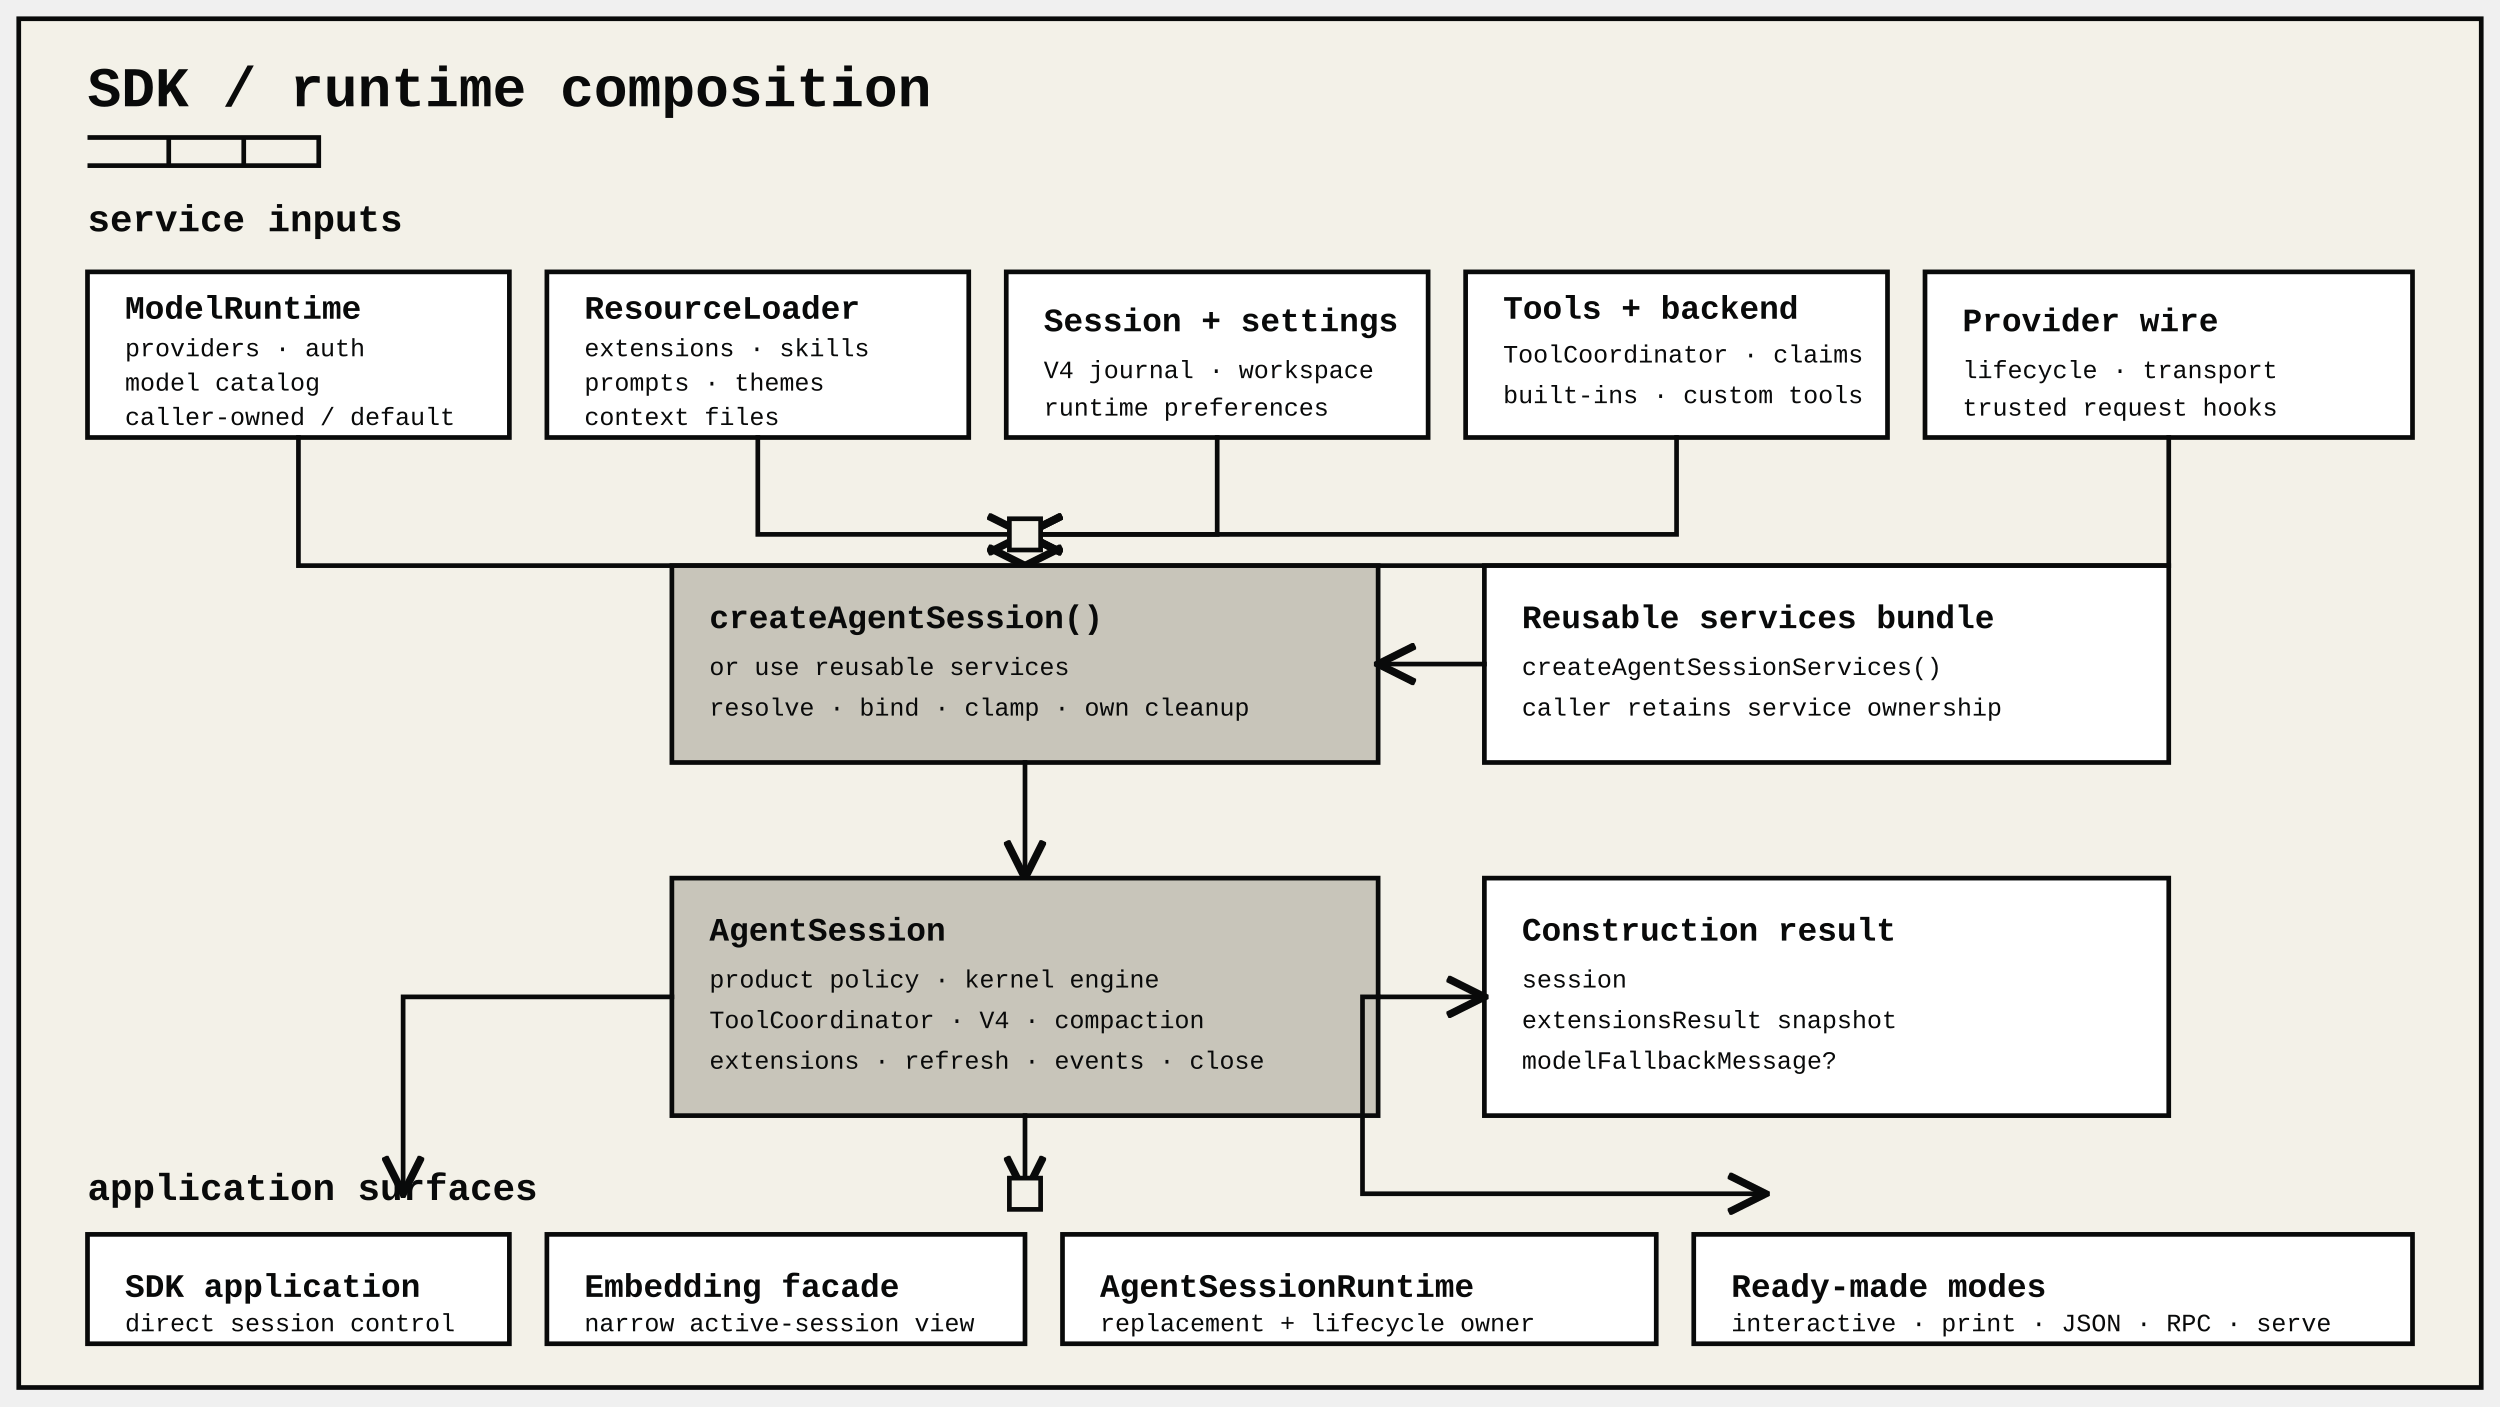
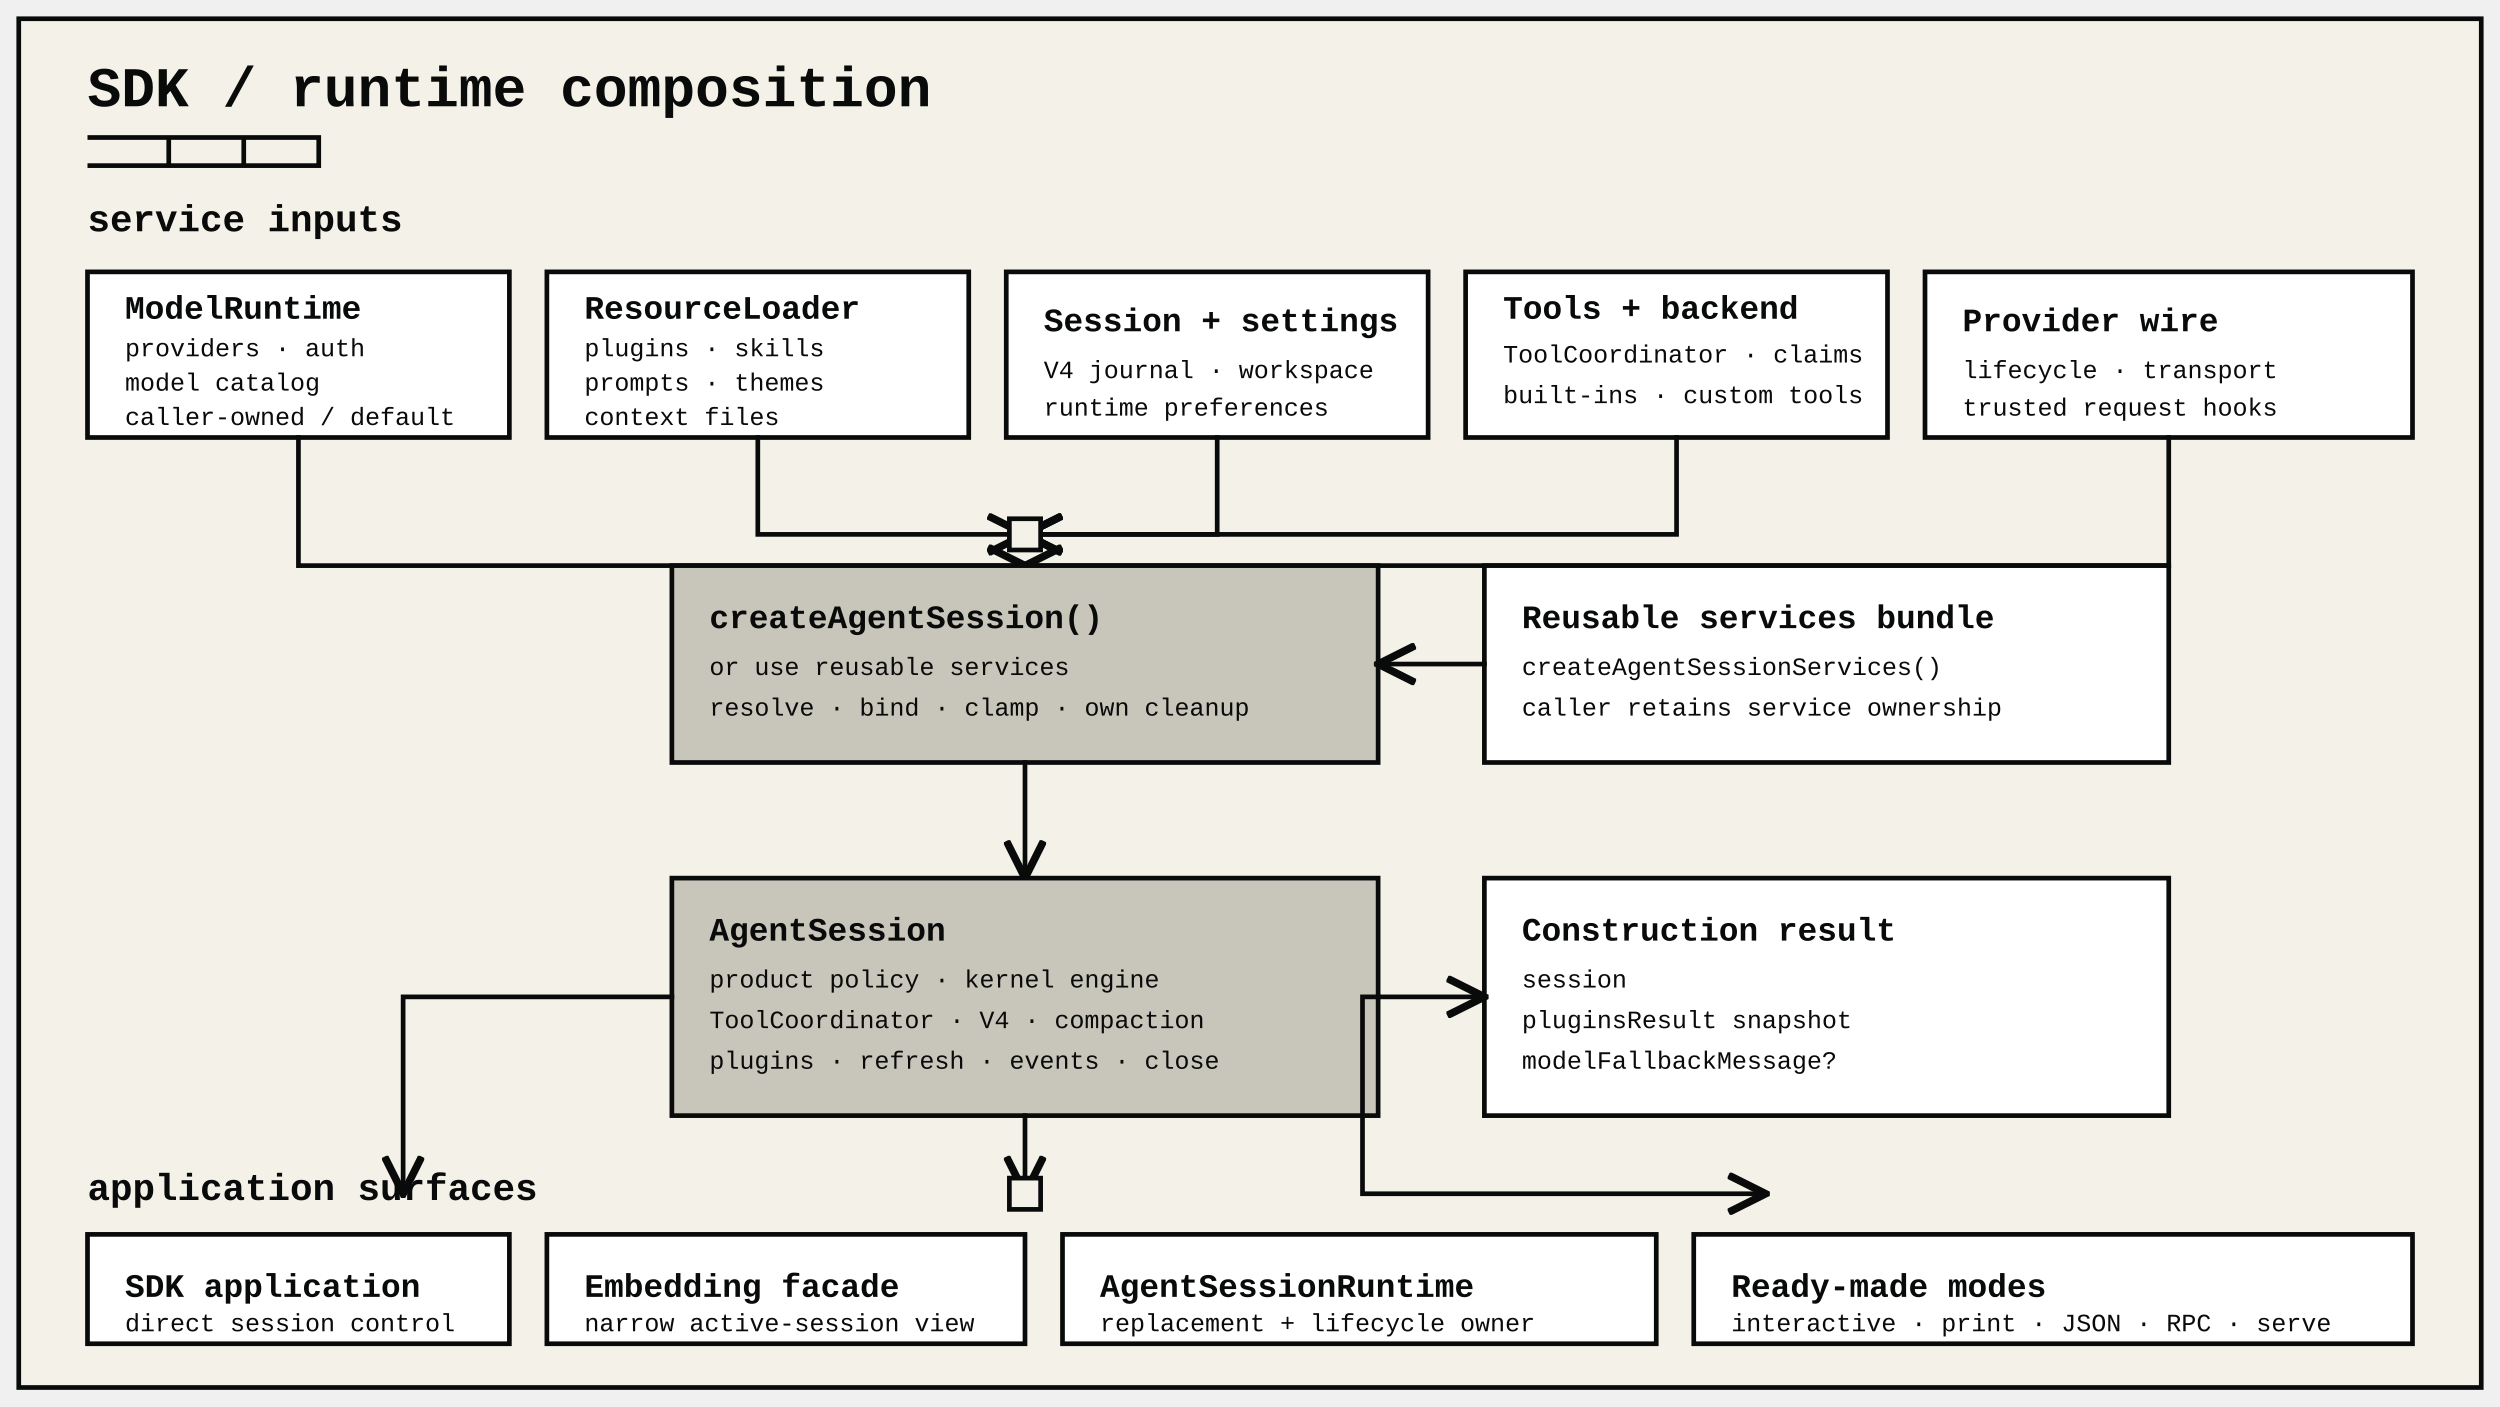
<svg xmlns="http://www.w3.org/2000/svg" viewBox="0 0 1600 900" role="img" aria-labelledby="title desc">
  <defs>
    <marker id="arrow" viewBox="0 0 10 10" refX="9" refY="5" markerWidth="9" markerHeight="9" orient="auto-start-reverse">
      <path d="M1 1 9 5 1 9" fill="none" stroke="#090a0a" stroke-width="1.8" stroke-linecap="square" stroke-linejoin="miter" />
    </marker>
    <style>
      .frame { fill: #f3f1e8; stroke: #090a0a; stroke-width: 3; }
      .card { fill: #ffffff; stroke: #090a0a; stroke-width: 3; }
      .muted { fill: #c8c5ba; stroke: #090a0a; stroke-width: 3; }
      .edge { fill: none; stroke: #090a0a; stroke-width: 3; stroke-linecap: square; stroke-linejoin: miter; marker-end: url(#arrow); }
      .connector { fill: #f3f1e8; stroke: #090a0a; stroke-width: 3; }
      .heading { fill: #090a0a; font: 600 36px ui-monospace, SFMono-Regular, Menlo, Consolas, "Liberation Mono", monospace; }
      .section { fill: #090a0a; font: 600 24px ui-monospace, SFMono-Regular, Menlo, Consolas, "Liberation Mono", monospace; }
      .label { fill: #090a0a; font: 600 21px ui-monospace, SFMono-Regular, Menlo, Consolas, "Liberation Mono", monospace; }
      .detail { fill: #090a0a; font: 400 16px ui-monospace, SFMono-Regular, Menlo, Consolas, "Liberation Mono", monospace; }
      .note { fill: #090a0a; font: 500 18px ui-monospace, SFMono-Regular, Menlo, Consolas, "Liberation Mono", monospace; }
    </style>
  </defs>
  <rect class="frame" x="12" y="12" width="1576" height="876" />
  <text class="heading" x="56" y="68">SDK / runtime composition</text>
  <path d="M56 88h148v18h-148m52-18v18m48-18v18" fill="none" stroke="#090a0a" stroke-width="3" />
  <text class="section" x="56" y="148">service inputs</text>
  <g>
    <rect class="card" x="56" y="174" width="270" height="106" />
    <text class="label" x="80" y="204">ModelRuntime</text>
    <text class="detail" x="80" y="228">providers · auth</text>
    <text class="detail" x="80" y="250">model catalog</text>
    <text class="detail" x="80" y="272">caller-owned / default</text>
  </g>
  <g>
    <rect class="card" x="350" y="174" width="270" height="106" />
    <text class="label" x="374" y="204">ResourceLoader</text>
-     <text class="detail" x="374" y="228">extensions · skills</text>
+     <text class="detail" x="374" y="228">plugins · skills</text>
    <text class="detail" x="374" y="250">prompts · themes</text>
    <text class="detail" x="374" y="272">context files</text>
  </g>
  <g>
    <rect class="card" x="644" y="174" width="270" height="106" />
    <text class="label" x="668" y="212">Session + settings</text>
    <text class="detail" x="668" y="242">V4 journal · workspace</text>
    <text class="detail" x="668" y="266">runtime preferences</text>
  </g>
  <g>
    <rect class="card" x="938" y="174" width="270" height="106" />
    <text class="label" x="962" y="204">Tools + backend</text>
    <text class="detail" x="962" y="232">ToolCoordinator · claims</text>
    <text class="detail" x="962" y="258">built-ins · custom tools</text>
  </g>
  <g>
    <rect class="card" x="1232" y="174" width="312" height="106" />
    <text class="label" x="1256" y="212">Provider wire</text>
    <text class="detail" x="1256" y="242">lifecycle · transport</text>
    <text class="detail" x="1256" y="266">trusted request hooks</text>
  </g>
  <path class="edge" d="M191 280v82h465" />
  <path class="edge" d="M485 280v62h171" />
  <path class="edge" d="M779 280v62h-123" />
  <path class="edge" d="M1073 280v62h-417" />
  <path class="edge" d="M1388 280v82h-732" />
  <rect class="connector" x="646" y="332" width="20" height="20" />
  <g>
    <rect class="muted" x="430" y="362" width="452" height="126" />
    <text class="label" x="454" y="402">createAgentSession()</text>
    <text class="detail" x="454" y="432">or use reusable services</text>
    <text class="detail" x="454" y="458">resolve · bind · clamp · own cleanup</text>
  </g>
  <g>
    <rect class="card" x="950" y="362" width="438" height="126" />
    <text class="label" x="974" y="402">Reusable services bundle</text>
    <text class="detail" x="974" y="432">createAgentSessionServices()</text>
    <text class="detail" x="974" y="458">caller retains service ownership</text>
  </g>
  <path class="edge" d="M950 425h-68" />
  <path class="edge" d="M656 488v74" />
  <g>
    <rect class="muted" x="430" y="562" width="452" height="152" />
    <text class="label" x="454" y="602">AgentSession</text>
    <text class="detail" x="454" y="632">product policy · kernel engine</text>
    <text class="detail" x="454" y="658">ToolCoordinator · V4 · compaction</text>
-     <text class="detail" x="454" y="684">extensions · refresh · events · close</text>
+     <text class="detail" x="454" y="684">plugins · refresh · events · close</text>
  </g>
  <g>
    <rect class="card" x="950" y="562" width="438" height="152" />
    <text class="label" x="974" y="602">Construction result</text>
    <text class="detail" x="974" y="632">session</text>
-     <text class="detail" x="974" y="658">extensionsResult snapshot</text>
+     <text class="detail" x="974" y="658">pluginsResult snapshot</text>
    <text class="detail" x="974" y="684">modelFallbackMessage?</text>
  </g>
  <path class="edge" d="M882 638h68" />
  <text class="section" x="56" y="768">application surfaces</text>
  <path class="edge" d="M430 638H258v126" />
  <path class="edge" d="M656 714v50" />
  <path class="edge" d="M882 638h-10v126h258" />
  <rect class="connector" x="646" y="754" width="20" height="20" />
  <g>
    <rect class="card" x="56" y="790" width="270" height="70" />
    <text class="label" x="80" y="830">SDK application</text>
    <text class="detail" x="80" y="852">direct session control</text>
  </g>
  <g>
    <rect class="card" x="350" y="790" width="306" height="70" />
    <text class="label" x="374" y="830">Embedding facade</text>
    <text class="detail" x="374" y="852">narrow active-session view</text>
  </g>
  <g>
    <rect class="card" x="680" y="790" width="380" height="70" />
    <text class="label" x="704" y="830">AgentSessionRuntime</text>
    <text class="detail" x="704" y="852">replacement + lifecycle owner</text>
  </g>
  <g>
    <rect class="card" x="1084" y="790" width="460" height="70" />
    <text class="label" x="1108" y="830">Ready-made modes</text>
    <text class="detail" x="1108" y="852">interactive · print · JSON · RPC · serve</text>
  </g>
</svg>
